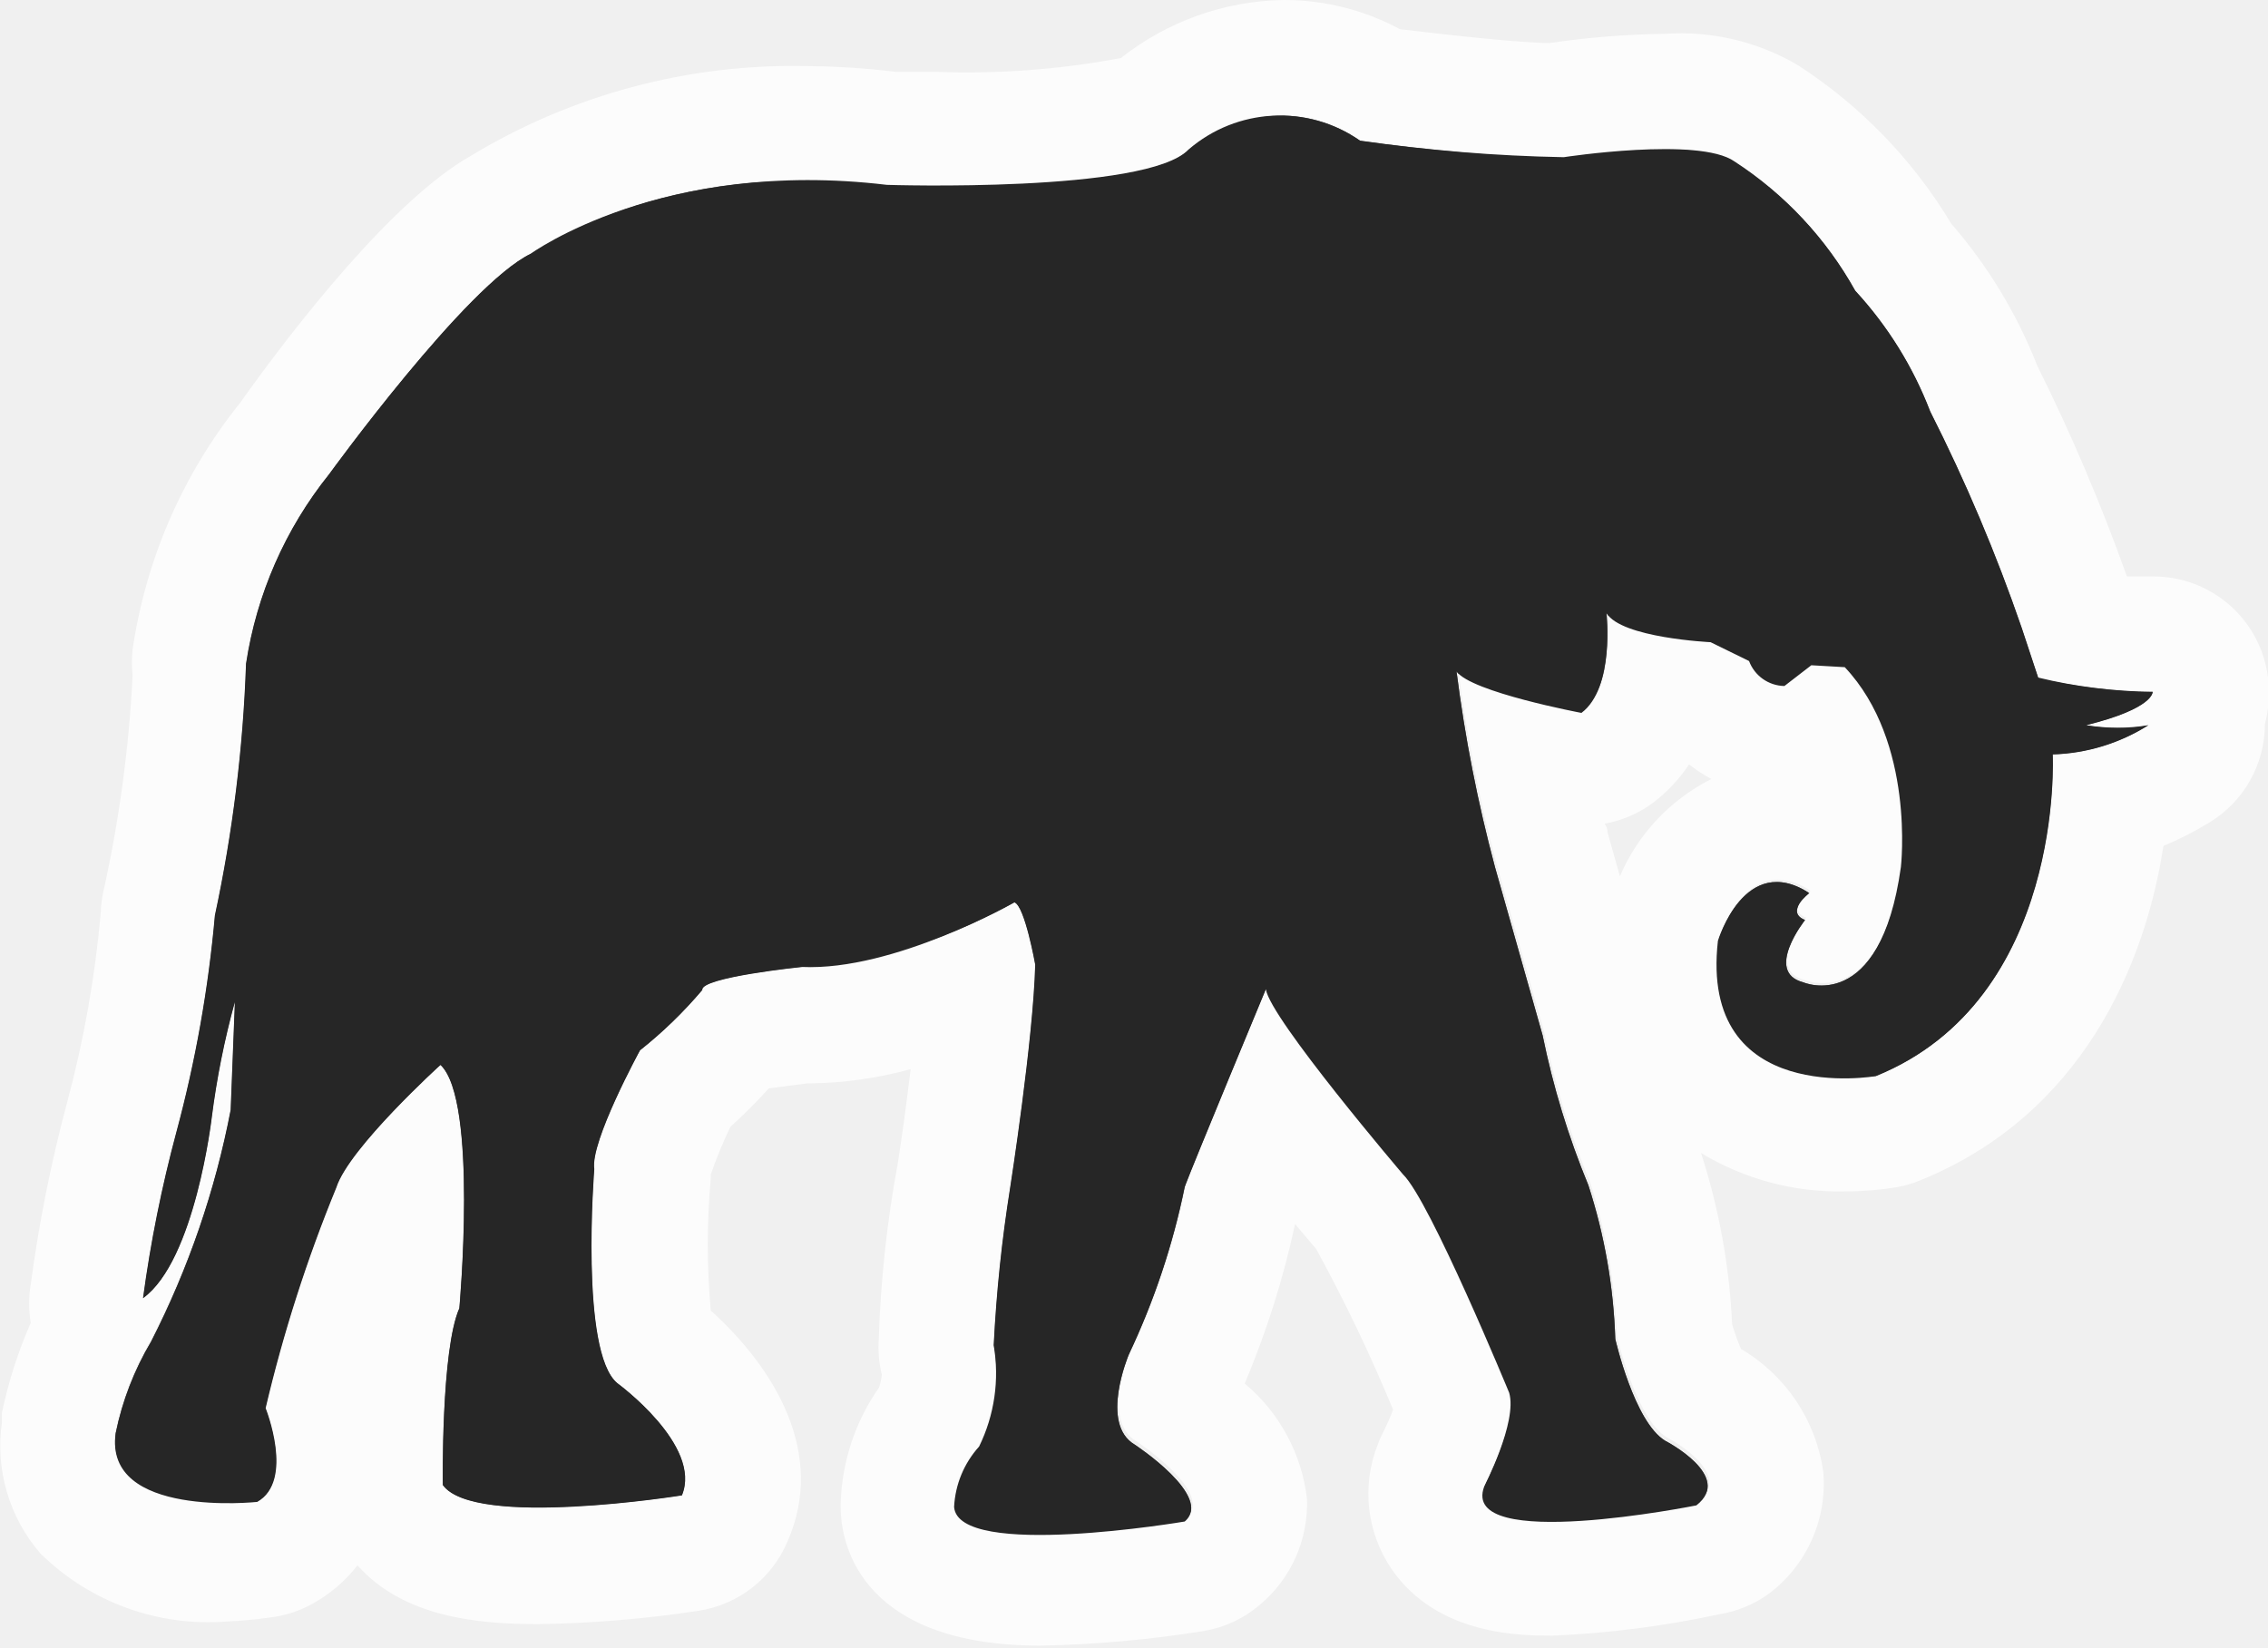
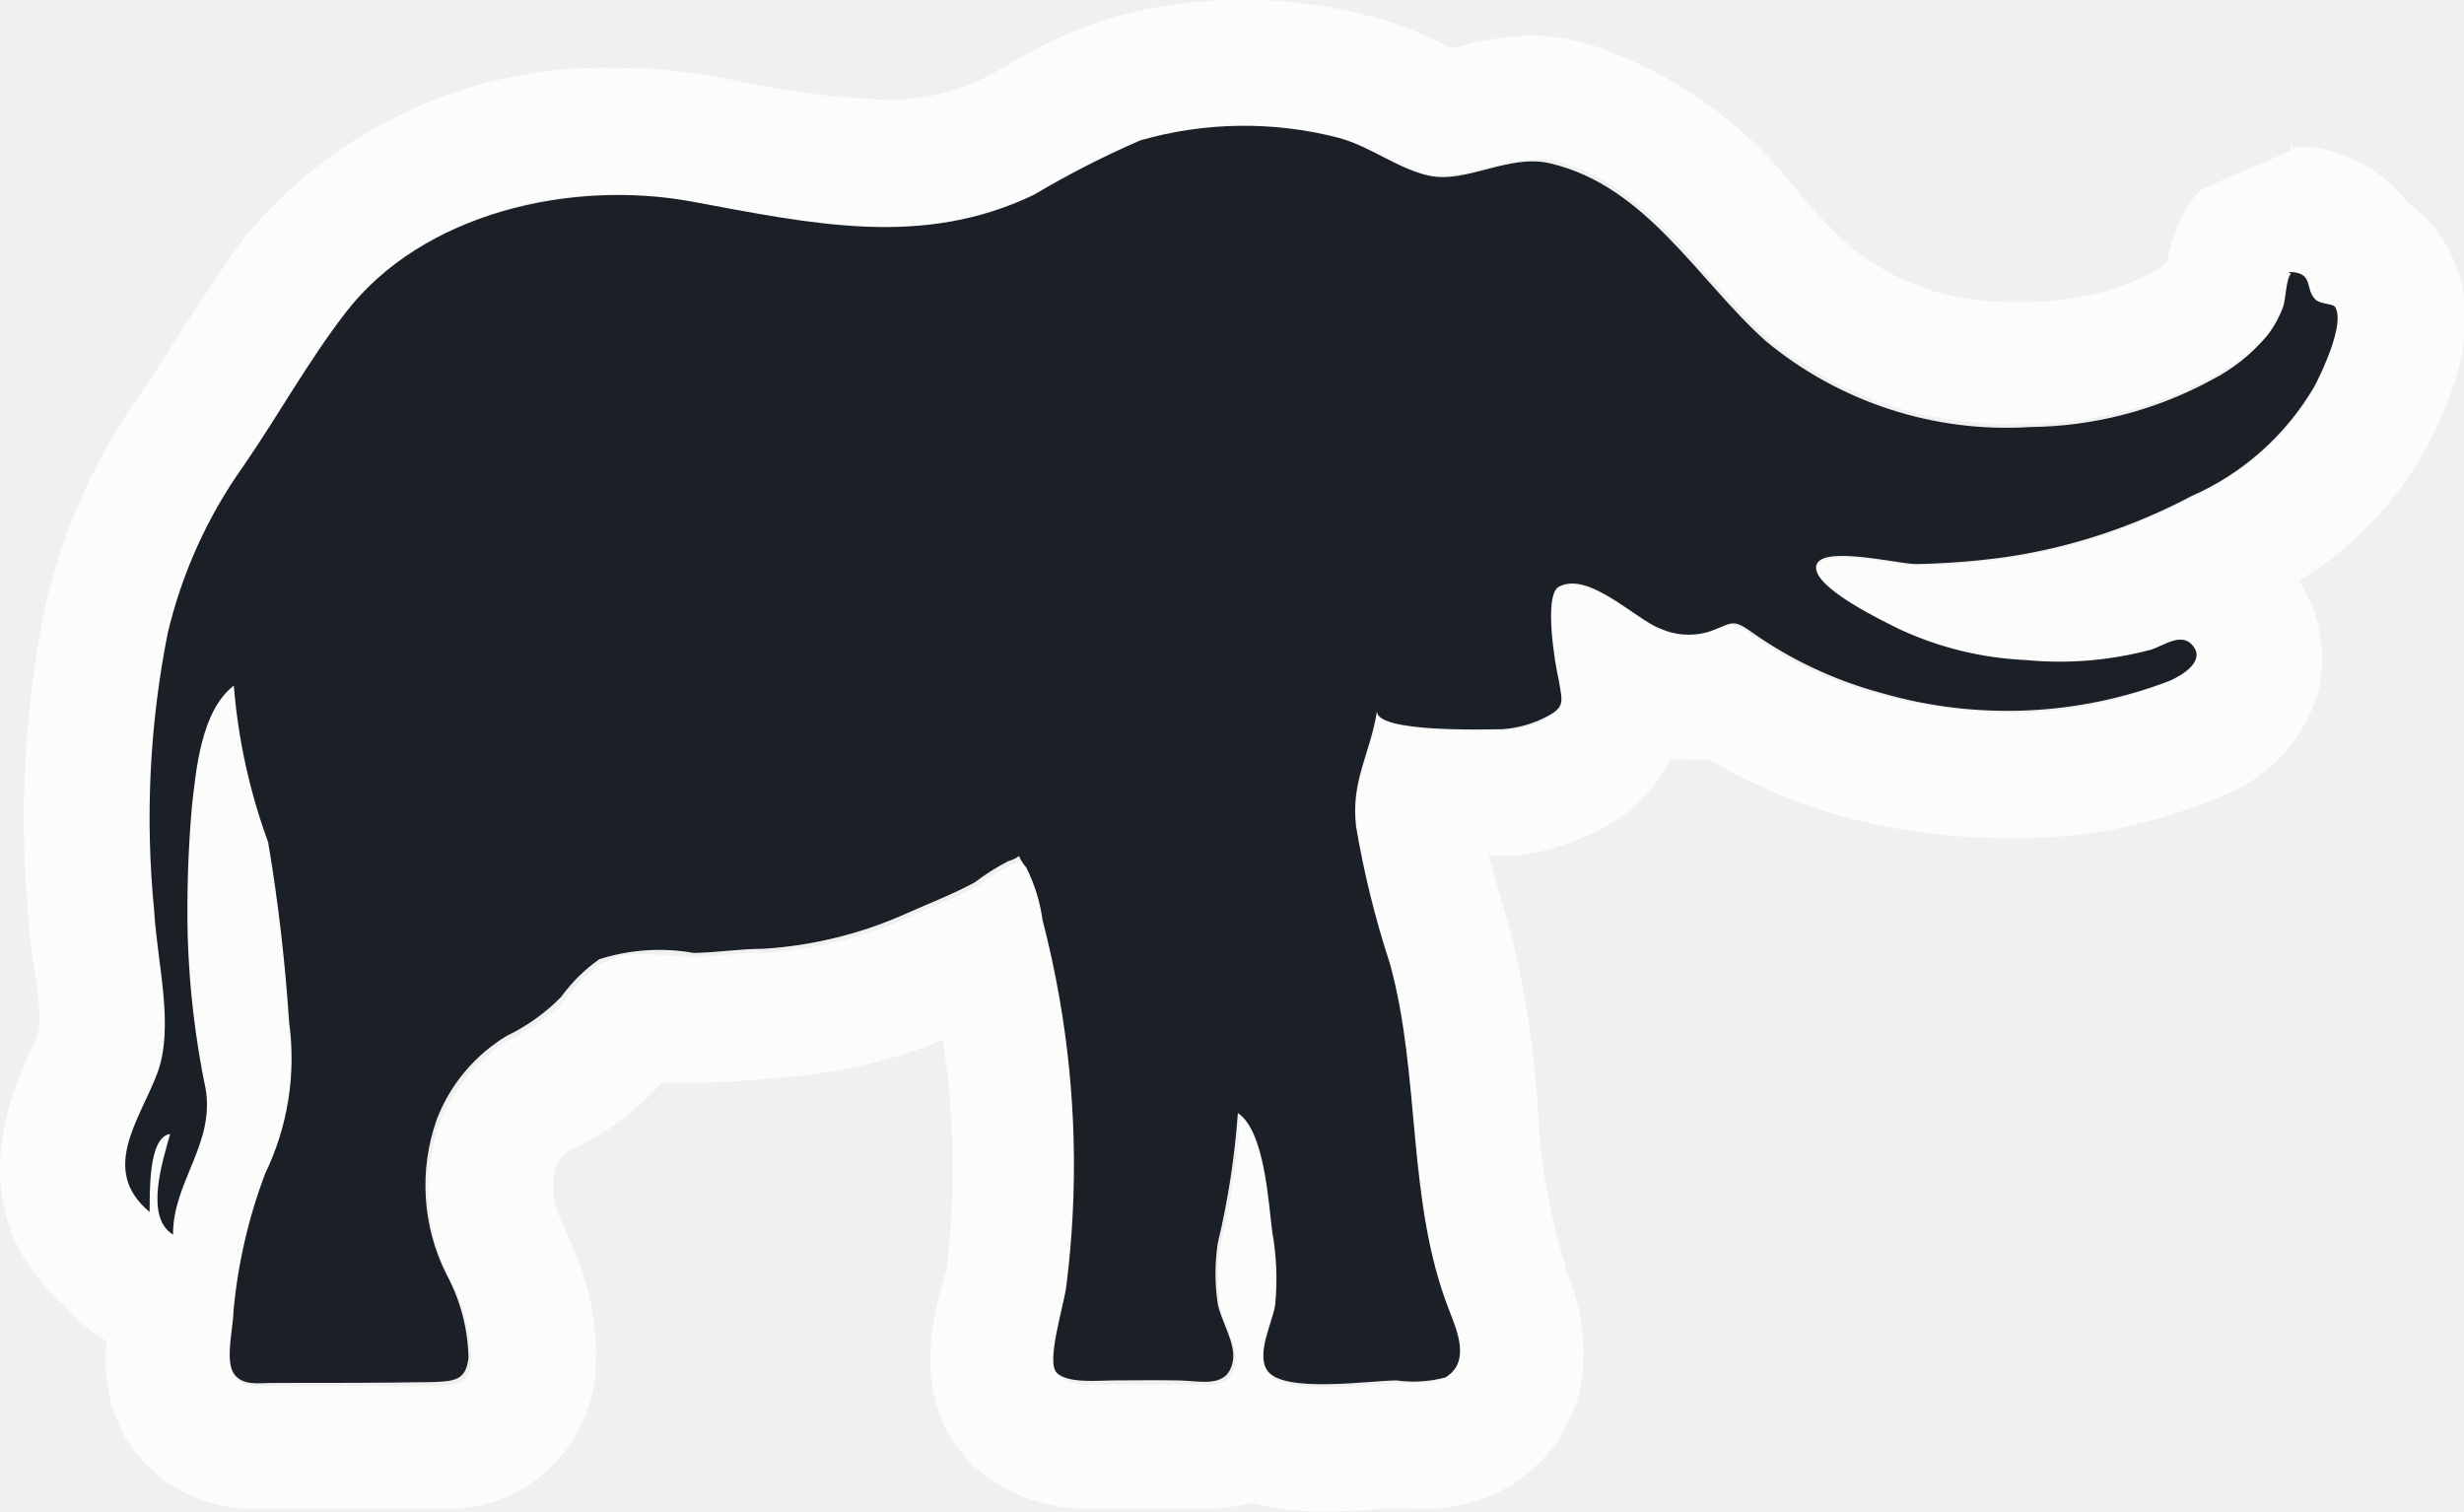
- <svg xmlns="http://www.w3.org/2000/svg" viewBox="0 0 59 42.88">
+ <svg xmlns="http://www.w3.org/2000/svg" viewBox="0 0 58.8 36.07">
  <defs>
-     <style>.a{opacity:0.8;}.b{fill:#262626;}.c{fill:#fff;}</style>
+     <style>.a{opacity:0.8;}.b{fill:#fff;}.c{fill:#1a2026;}</style>
  </defs>
  <g class="a">
-     <path class="b" d="M35.38,3.66a42.74,42.74,0,0,0,5.3.43s3.52-.54,4.44.11a9.53,9.53,0,0,1,3.14,3.36,9.81,9.81,0,0,1,1.95,3.14,44.58,44.58,0,0,1,2.38,5.63l.43,1.3A12.9,12.9,0,0,0,56,18s.05.43-1.73.87a5,5,0,0,0,1.62,0,4.92,4.92,0,0,1-2.49.76S53.73,26,48.8,28c0,0-4.6.81-4.11-3.52,0,0,.7-2.33,2.38-1.24,0,0-.65.49-.11.7,0,0-1.08,1.35-.05,1.62,0,0,2,.87,2.54-3,0,0,.38-3.25-1.46-5.2l-.87-.05-.7.54a1,1,0,0,1-.92-.65l-1-.49s-2.33-.11-2.71-.76c0,0,.22,1.95-.65,2.6,0,0-2.87-.54-3.25-1.08a38.46,38.46,0,0,0,1,5.09l1.24,4.38a21.37,21.37,0,0,0,1.19,3.9,14.47,14.47,0,0,1,.7,4s.49,2.16,1.3,2.65c0,0,1.79.92.81,1.68,0,0-6.17,1.24-5.52-.49,0,0,.87-1.68.65-2.44,0,0-2.06-5-2.76-5.68,0,0-3.46-4.06-3.57-4.82,0,0-1.89,4.55-2.11,5.14a19.18,19.18,0,0,1-1.46,4.38s-.76,1.79.16,2.33c0,0,2.06,1.35,1.3,2,0,0-5.9,1-6-.38a2.53,2.53,0,0,1,.65-1.57A4.34,4.34,0,0,0,25.85,35a38.16,38.16,0,0,1,.43-4.11s.6-3.84.65-5.79c0,0-.27-1.52-.54-1.62,0,0-3.14,1.79-5.52,1.68,0,0-2.65.27-2.6.6a11.41,11.41,0,0,1-1.62,1.57s-1.3,2.38-1.19,3.09c0,0-.38,4.76.6,5.57,0,0,2.22,1.62,1.68,2.92,0,0-5.41.87-6.22-.27,0,0-.05-3.52.43-4.6,0,0,.49-5.41-.49-6.33,0,0-2.38,2.16-2.71,3.19a38,38,0,0,0-1.84,5.74s.76,1.89-.22,2.44c0,0-4,.43-3.68-1.79a7.66,7.66,0,0,1,.92-2.38A22.53,22.53,0,0,0,6,28.88l.11-2.81a21.66,21.66,0,0,0-.6,3s-.43,3.73-1.79,4.71a34.3,34.3,0,0,1,.87-4.33,32.87,32.87,0,0,0,1-5.63,37.42,37.42,0,0,0,.81-6.55,10.36,10.36,0,0,1,2.16-4.93s3.57-4.93,5.25-5.74c0,0,3.41-2.49,9.26-1.79,0,0,6.77.22,7.85-.92A3.64,3.64,0,0,1,35.38,3.66Z" />
-     <path class="c" d="M33.39,3a3.42,3.42,0,0,1,2,.66s3.56.46,4.9.46a2.06,2.06,0,0,0,.41,0,20.17,20.17,0,0,1,2.63-.21,3.6,3.6,0,0,1,1.81.32,9.52,9.52,0,0,1,3.14,3.36,9.81,9.81,0,0,1,1.95,3.14,44.57,44.57,0,0,1,2.38,5.63l.43,1.3A18.37,18.37,0,0,0,55.7,18a1.12,1.12,0,0,0,.3,0s.05.43-1.73.87a6.28,6.28,0,0,0,.91.07,3,3,0,0,0,.71-.07,5,5,0,0,1-2.37.76H53.4S53.73,26,48.8,28A5.28,5.28,0,0,1,48,28c-1.3,0-3.64-.43-3.28-3.58,0,0,.46-1.53,1.53-1.53a1.57,1.57,0,0,1,.85.29s-.65.49-.11.7c0,0-1.08,1.35-.05,1.62a1.29,1.29,0,0,0,.47.08c.63,0,1.7-.41,2.08-3.11,0,0,.38-3.25-1.46-5.2l-.87-.05-.7.54a1,1,0,0,1-.92-.65l-1-.49s-2.33-.11-2.71-.76c0,0,.22,1.95-.65,2.6,0,0-2.87-.54-3.25-1.08a38.46,38.46,0,0,0,1,5.09l1.24,4.38a21.37,21.37,0,0,0,1.19,3.9,14.47,14.47,0,0,1,.7,4s.49,2.16,1.3,2.65c0,0,1.79.92.81,1.68a23.32,23.32,0,0,1-3.77.43c-1.13,0-2-.21-1.75-.92,0,0,.87-1.68.65-2.44,0,0-2.06-5-2.76-5.68,0,0-3.46-4.06-3.57-4.82,0,0-1.89,4.55-2.11,5.14a19.18,19.18,0,0,1-1.46,4.38s-.76,1.79.16,2.33c0,0,2.06,1.35,1.3,2a27.47,27.47,0,0,1-3.75.34c-1.18,0-2.18-.16-2.2-.72a2.53,2.53,0,0,1,.65-1.57A4.34,4.34,0,0,0,25.85,35a38.16,38.16,0,0,1,.43-4.11s.6-3.84.65-5.79c0,0-.27-1.52-.54-1.62a13.39,13.39,0,0,1-5.31,1.68h-.21s-2.65.27-2.6.6a11.41,11.41,0,0,1-1.62,1.57s-1.3,2.38-1.19,3.09c0,0-.38,4.76.6,5.57,0,0,2.22,1.62,1.68,2.92a27.64,27.64,0,0,1-3.72.32c-1.14,0-2.19-.14-2.51-.59,0,0-.05-3.52.43-4.6,0,0,.49-5.41-.49-6.33,0,0-2.38,2.16-2.71,3.19a38,38,0,0,0-1.84,5.74s.76,1.89-.22,2.44c0,0-.31,0-.75,0-1.13,0-3.12-.22-2.93-1.82a7.66,7.66,0,0,1,.92-2.38A22.53,22.53,0,0,0,6,28.88l.11-2.81a21.66,21.66,0,0,0-.6,3s-.43,3.73-1.79,4.71a34.3,34.3,0,0,1,.87-4.33,32.87,32.87,0,0,0,1-5.63,37.42,37.42,0,0,0,.81-6.55,10.36,10.36,0,0,1,2.16-4.93s3.57-4.93,5.25-5.74A12.93,12.93,0,0,1,21,4.72a17.21,17.21,0,0,1,2.06.13l1.28,0c2,0,5.78-.11,6.57-.94A4,4,0,0,1,33.39,3m22.5,15.87h0M33.39,0h0a7,7,0,0,0-4.23,1.51,21.61,21.61,0,0,1-4.79.36H23.31A20.26,20.26,0,0,0,21,1.72a16.17,16.17,0,0,0-8.76,2.34c-2,1.13-4.58,4.43-6,6.43a13.34,13.34,0,0,0-2.79,6.41,3,3,0,0,0,0,.67,33.56,33.56,0,0,1-.77,5.67,3,3,0,0,0-.06.52,28.69,28.69,0,0,1-.87,4.91A37.38,37.38,0,0,0,.8,33.42a3,3,0,0,0,0,1,11.88,11.88,0,0,0-.75,2.34q0,.12,0,.25a4.28,4.28,0,0,0,1,3.41,6.22,6.22,0,0,0,4.88,1.77A10.55,10.55,0,0,0,7,42.09a3,3,0,0,0,1.13-.36,3.83,3.83,0,0,0,1.17-1c1.2,1.35,3.12,1.53,4.7,1.53a30.65,30.65,0,0,0,4.19-.35,3,3,0,0,0,2.3-1.81c1-2.28-.33-4.49-2-6a19.06,19.06,0,0,1,0-3.44v-.1A12.1,12.1,0,0,1,19,29.32a14,14,0,0,0,1-1l1-.13h.09a10.44,10.44,0,0,0,2.6-.37c-.12,1-.25,1.92-.34,2.48a30.25,30.25,0,0,0-.49,4.55,3,3,0,0,0,.08.92,1.75,1.75,0,0,1-.07.33,5.54,5.54,0,0,0-1,3s0,.08,0,.12c0,1.08.64,3.6,5.2,3.6a30.45,30.45,0,0,0,4.24-.38,3,3,0,0,0,1.46-.68A3.43,3.43,0,0,0,34,39a4.6,4.6,0,0,0-1.62-3,23.3,23.3,0,0,0,1.31-4.15l.55.65,0,0a42.36,42.36,0,0,1,2,4.18,6.18,6.18,0,0,1-.26.59,3,3,0,0,0-.14.32,3.48,3.48,0,0,0,.37,3.25c1.19,1.72,3.37,1.72,4.18,1.72A25.72,25.72,0,0,0,44.74,42,3,3,0,0,0,46,41.48a3.58,3.58,0,0,0,1.43-3.19,4.42,4.42,0,0,0-2.14-3.19,6.54,6.54,0,0,1-.23-.64A17,17,0,0,0,44.25,30,6.92,6.92,0,0,0,48,31a8.16,8.16,0,0,0,1.35-.11,3,3,0,0,0,.61-.18c4.18-1.7,5.84-5.57,6.32-8.7a8.41,8.41,0,0,0,1.18-.6,3,3,0,0,0,1.46-2.57A3.2,3.2,0,0,0,59,17.63,3,3,0,0,0,56,15l-.39,0-.28,0A49.91,49.91,0,0,0,53,9.52a12.75,12.75,0,0,0-2.24-3.7,12.66,12.66,0,0,0-4-4.13A6,6,0,0,0,43.31.88a22.77,22.77,0,0,0-3,.24c-.71,0-2.56-.2-3.89-.36a6.35,6.35,0,0,0-3-.76Zm8.31,21.44A3,3,0,0,0,43,20.89a4.15,4.15,0,0,0,.94-1,4,4,0,0,0,.58.38,5.07,5.07,0,0,0-2.38,2.53l-.32-1.14q0-.12-.08-.23Z" />
+     <path class="b" d="M54.61,6.49c.64,0,.37.42.66.67.1.09.4.09.45.16.25.38-.3,1.54-.49,1.9a6.35,6.35,0,0,1-2.94,2.62,13.76,13.76,0,0,1-4.4,1.45,18.15,18.15,0,0,1-2.17.17c-.42,0-2.3-.47-2.38.05s1.66,1.34,2,1.51a8,8,0,0,0,3,.73,8.45,8.45,0,0,0,3-.25c.31-.1.73-.43,1-.08s-.22.67-.55.82a10.81,10.81,0,0,1-6.88.3,9.76,9.76,0,0,1-3.1-1.45c-.51-.37-.48-.19-1.08,0A1.67,1.67,0,0,1,39.62,15c-.59-.22-1.71-1.38-2.42-1-.37.2-.09,1.87,0,2.24.09.55.16.65-.41.92a2.72,2.72,0,0,1-.93.24c-.27,0-3.06.1-3-.44-.15,1-.63,1.67-.5,2.76A22.59,22.59,0,0,0,33.17,23c.74,2.69.39,5.65,1.41,8.26.18.47.53,1.24-.09,1.61a3,3,0,0,1-1.17.07c-.61,0-2.71.32-3.08-.24-.27-.4.13-1.15.19-1.56a6.36,6.36,0,0,0-.07-1.75c-.09-.68-.18-2.41-.82-2.83a19.31,19.31,0,0,1-.48,3.11,4.87,4.87,0,0,0,0,1.44c.08.42.44.95.36,1.37-.12.66-.75.47-1.29.46s-1.05,0-1.58,0c-.34,0-1.06.08-1.33-.18s.18-1.63.23-2.1a23.08,23.08,0,0,0-.17-6.86c-.11-.62-.24-1.23-.4-1.84a4,4,0,0,0-.39-1.26c-.32-.39,0-.28-.43-.15a5.15,5.15,0,0,0-.79.5c-.51.28-1.06.49-1.6.73a9.85,9.85,0,0,1-3.45.86c-.55,0-1.11.09-1.66.1a4.71,4.71,0,0,0-2.26.15,3.91,3.91,0,0,0-.91.9,4.65,4.65,0,0,1-1.3.93,4,4,0,0,0-1.67,2,4.73,4.73,0,0,0,.23,3.68,4.37,4.37,0,0,1,.53,2c-.06.54-.33.56-.87.58C9.08,33,7.77,33,6.5,33c-.33,0-.73.08-.93-.24s0-1.11,0-1.45A12.43,12.43,0,0,1,6.33,28,6.31,6.31,0,0,0,6.9,24.4a42.7,42.7,0,0,0-.5-4.3,14.09,14.09,0,0,1-.82-3.74c-.78.6-.9,2-1,2.88a28.23,28.23,0,0,0-.1,3.13A21.13,21.13,0,0,0,4.91,26c.21,1.31-.79,2.22-.78,3.46-.7-.42-.23-1.81-.07-2.4-.54.07-.48,1.49-.49,1.86-1.2-1-.24-2.19.18-3.3s0-2.64-.07-3.88A22.61,22.61,0,0,1,4,15.12a11.39,11.39,0,0,1,1.81-4c.82-1.19,1.55-2.51,2.43-3.65,1.84-2.4,5.4-3.19,8.27-2.66S22,5.93,24.67,4.65a22.7,22.7,0,0,1,2.54-1.3,9,9,0,0,1,4.74-.06c.74.2,1.42.74,2.14.9C35,4.39,36,3.66,37,3.9c2.29.54,3.5,2.77,5.14,4.24a9,9,0,0,0,6.3,2.05,9.26,9.26,0,0,0,4.31-1.11A4.26,4.26,0,0,0,54.11,8a2.58,2.58,0,0,0,.37-.67c.07-.18.07-.67.19-.8Z" />
+     <path class="b" d="M29.74,3h.15a8.36,8.36,0,0,1,2.06.28c.74.2,1.42.74,2.14.9a1.69,1.69,0,0,0,.36,0c.69,0,1.41-.37,2.14-.37a1.9,1.9,0,0,1,.44,0c2.29.54,3.5,2.77,5.14,4.24a8.85,8.85,0,0,0,5.93,2.06h.37a9.26,9.26,0,0,0,4.31-1.11A4.26,4.26,0,0,0,54.11,8a2.58,2.58,0,0,0,.37-.67c.07-.18.07-.66.18-.8.57,0,.33.42.61.67.1.09.4.09.45.16.25.38-.3,1.54-.49,1.9a6.35,6.35,0,0,1-2.94,2.62,13.76,13.76,0,0,1-4.4,1.45,18.15,18.15,0,0,1-2.17.17h0c-.28,0-1.15-.19-1.75-.19-.34,0-.59.06-.62.24-.1.62,1.66,1.34,2,1.51a8,8,0,0,0,3,.73l.84,0a7.14,7.14,0,0,0,2.11-.27,2.67,2.67,0,0,1,.68-.23.34.34,0,0,1,.29.16c.32.46-.22.67-.55.82A9.19,9.19,0,0,1,48,17a12,12,0,0,1-3.14-.42,9.76,9.76,0,0,1-3.1-1.45.84.84,0,0,0-.46-.22,4.43,4.43,0,0,0-.62.18,1.75,1.75,0,0,1-.43.06,1.73,1.73,0,0,1-.62-.12c-.5-.19-1.4-1.07-2.1-1.07a.66.66,0,0,0-.32.08c-.37.2-.09,1.87,0,2.24.09.55.16.65-.41.92a2.72,2.72,0,0,1-.93.24c-.08,0-.36,0-.72,0-.91,0-2.33-.08-2.27-.47-.15,1-.63,1.67-.5,2.76A22.59,22.59,0,0,0,33.17,23c.74,2.69.39,5.65,1.41,8.26.18.47.53,1.24-.09,1.61A1.12,1.12,0,0,1,34,33l-.62,0h0c-.32,0-1.07.1-1.75.1s-1.15-.07-1.33-.33.13-1.15.19-1.56a6.36,6.36,0,0,0-.07-1.75c-.09-.68-.18-2.41-.82-2.83a19.31,19.31,0,0,1-.48,3.11,4.87,4.87,0,0,0,0,1.44c.08.42.44.95.36,1.37s-.35.49-.67.49-.41,0-.61,0H26.1a1.25,1.25,0,0,1-.82-.19c-.38-.38.18-1.63.23-2.1a23.08,23.08,0,0,0-.17-6.86c-.11-.62-.24-1.23-.4-1.84a4,4,0,0,0-.39-1.26.62.62,0,0,1-.16-.27.64.64,0,0,1-.28.12,5.15,5.15,0,0,0-.79.5c-.51.28-1.06.49-1.6.73a9.85,9.85,0,0,1-3.45.86c-.55,0-1.11.09-1.66.1h0c-.39,0-.82-.06-1.24-.06a2,2,0,0,0-1,.21,3.91,3.91,0,0,0-.91.9,4.65,4.65,0,0,1-1.3.93,4,4,0,0,0-1.67,2,4.73,4.73,0,0,0,.23,3.68,4.37,4.37,0,0,1,.53,2c-.06.54-.33.56-.87.58s-1.12,0-1.68,0c-.73,0-1.45,0-2.17,0H6.15a.61.61,0,0,1-.58-.24c-.19-.3,0-1.11,0-1.45A12.43,12.43,0,0,1,6.33,28,6.31,6.31,0,0,0,6.9,24.4a42.7,42.7,0,0,0-.5-4.3,14.09,14.09,0,0,1-.82-3.74c-.78.6-.9,2-1,2.88a28.23,28.23,0,0,0-.1,3.13A21.13,21.13,0,0,0,4.91,26c.21,1.31-.79,2.22-.78,3.46-.7-.42-.23-1.81-.07-2.4-.54.07-.48,1.49-.49,1.86-1.2-1-.24-2.19.18-3.3s0-2.64-.07-3.88A22.61,22.61,0,0,1,4,15.12a11.39,11.39,0,0,1,1.81-4c.82-1.19,1.55-2.51,2.43-3.65a8.19,8.19,0,0,1,6.51-2.82,9.69,9.69,0,0,1,1.75.16,25.64,25.64,0,0,0,4.58.6,8.07,8.07,0,0,0,3.56-.76,22.7,22.7,0,0,1,2.54-1.3A8.15,8.15,0,0,1,29.74,3M54.67,6.49h0m0,0h0M29.74,0a11,11,0,0,0-3.47.5,11.25,11.25,0,0,0-2.14,1c-.27.16-.53.31-.75.41a5.09,5.09,0,0,1-2.27.47,20.36,20.36,0,0,1-3.56-.46l-.48-.09a12.69,12.69,0,0,0-2.3-.21,11.13,11.13,0,0,0-8.9,4C5.27,6.43,4.75,7.25,4.26,8c-.31.49-.6.95-.89,1.37a14.37,14.37,0,0,0-2.27,5A25.28,25.28,0,0,0,.69,22c0,.42.09.81.14,1.2a6.24,6.24,0,0,1,.1,1.41c-.05.13-.12.28-.19.43-.44,1-1.78,3.85.8,6.11a3.68,3.68,0,0,0,1,.85A3.86,3.86,0,0,0,3,34.32,3.52,3.52,0,0,0,6.15,36h.29c.57,0,1.38,0,2.23,0,.66,0,1.26,0,1.84,0a3.53,3.53,0,0,0,3.7-3.26,6.35,6.35,0,0,0-.66-3.24l-.08-.2a2.13,2.13,0,0,1-.24-1.37,1.08,1.08,0,0,1,.38-.51l.09,0a7.16,7.16,0,0,0,2-1.48l.09-.11c.28,0,.56,0,.83,0h.06c.66,0,1.27-.05,1.89-.11a12.91,12.91,0,0,0,3.93-.9,20.06,20.06,0,0,1,.09,5.45l-.05.19c-.28,1-.86,3,.68,4.51A4.06,4.06,0,0,0,26.1,36h2.14l.56,0a4,4,0,0,0,1.06-.14,6.31,6.31,0,0,0,1.71.2c.54,0,1.07,0,1.45-.07l.32,0h.08L34,36A3.93,3.93,0,0,0,36,35.48c.65-.39,2.67-1.92,1.36-5.22l0-.06a14.32,14.32,0,0,1-.66-3.77,23.59,23.59,0,0,0-.65-4.19c-.08-.3-.17-.61-.26-.91s-.18-.62-.26-.91c.21,0,.45,0,.63,0A5.66,5.66,0,0,0,38,19.88a3.78,3.78,0,0,0,1.87-1.76h.32a4.64,4.64,0,0,0,.59,0,13.17,13.17,0,0,0,3.23,1.37A15,15,0,0,0,48,20a12.16,12.16,0,0,0,5-1,3.8,3.8,0,0,0,2.3-2.41,3.39,3.39,0,0,0-.44-2.73,8.4,8.4,0,0,0,3.1-3.29c.46-.92,1.53-3.06.3-4.91a3,3,0,0,0-.8-.82,3.45,3.45,0,0,0-2.61-1.35l-.14.06V3.49h0v.07h0l0-.08h-.05V3.6l-2.16.93a3.48,3.48,0,0,0-.78,1.73,2.06,2.06,0,0,1-.34.23,6.25,6.25,0,0,1-2.91.71H48.1a5.91,5.91,0,0,1-3.92-1.29A16,16,0,0,1,43,4.7,10.25,10.25,0,0,0,37.72,1,4.91,4.91,0,0,0,36.59.85a7.15,7.15,0,0,0-1.85.28l-.16,0-.23-.12A8,8,0,0,0,32.72.39,11.36,11.36,0,0,0,29.92,0ZM54.67,9.49h0Z" />
  </g>
-   <path class="b" d="M35.38,3.66a42.74,42.74,0,0,0,5.3.43s3.52-.54,4.44.11a9.53,9.53,0,0,1,3.14,3.36,9.81,9.81,0,0,1,1.95,3.14,44.58,44.58,0,0,1,2.38,5.63l.43,1.3A12.9,12.9,0,0,0,56,18s.05.43-1.73.87a5,5,0,0,0,1.62,0,4.92,4.92,0,0,1-2.49.76S53.73,26,48.8,28c0,0-4.6.81-4.11-3.52,0,0,.7-2.33,2.38-1.24,0,0-.65.49-.11.7,0,0-1.08,1.35-.05,1.62,0,0,2,.87,2.54-3,0,0,.38-3.25-1.46-5.2l-.87-.05-.7.54a1,1,0,0,1-.92-.65l-1-.49s-2.33-.11-2.71-.76c0,0,.22,1.95-.65,2.6,0,0-2.87-.54-3.25-1.08a38.46,38.46,0,0,0,1,5.09l1.24,4.38a21.37,21.37,0,0,0,1.19,3.9,14.47,14.47,0,0,1,.7,4s.49,2.16,1.3,2.65c0,0,1.79.92.81,1.68,0,0-6.17,1.24-5.52-.49,0,0,.87-1.68.65-2.44,0,0-2.06-5-2.76-5.68,0,0-3.46-4.06-3.57-4.82,0,0-1.89,4.55-2.11,5.14a19.18,19.18,0,0,1-1.46,4.38s-.76,1.79.16,2.33c0,0,2.06,1.35,1.3,2,0,0-5.9,1-6-.38a2.53,2.53,0,0,1,.65-1.57A4.34,4.34,0,0,0,25.85,35a38.16,38.16,0,0,1,.43-4.11s.6-3.84.65-5.79c0,0-.27-1.52-.54-1.62,0,0-3.14,1.79-5.52,1.68,0,0-2.65.27-2.6.6a11.41,11.41,0,0,1-1.62,1.57s-1.3,2.38-1.19,3.09c0,0-.38,4.76.6,5.57,0,0,2.22,1.62,1.68,2.92,0,0-5.41.87-6.22-.27,0,0-.05-3.52.43-4.6,0,0,.49-5.41-.49-6.33,0,0-2.38,2.16-2.71,3.19a38,38,0,0,0-1.84,5.74s.76,1.89-.22,2.44c0,0-4,.43-3.68-1.79a7.66,7.66,0,0,1,.92-2.38A22.53,22.53,0,0,0,6,28.88l.11-2.81a21.66,21.66,0,0,0-.6,3s-.43,3.73-1.79,4.71a34.3,34.3,0,0,1,.87-4.33,32.87,32.87,0,0,0,1-5.63,37.42,37.42,0,0,0,.81-6.55,10.36,10.36,0,0,1,2.16-4.93s3.57-4.93,5.25-5.74c0,0,3.41-2.49,9.26-1.79,0,0,6.77.22,7.85-.92A3.64,3.64,0,0,1,35.38,3.66Z" />
+   <path class="c" d="M54.61,6.49c.64,0,.37.42.66.67.1.09.4.09.45.16.25.38-.3,1.54-.49,1.9a6.35,6.35,0,0,1-2.94,2.62,13.76,13.76,0,0,1-4.4,1.45,18.15,18.15,0,0,1-2.17.17c-.42,0-2.3-.47-2.38.05s1.66,1.34,2,1.51a8,8,0,0,0,3,.73,8.45,8.45,0,0,0,3-.25c.31-.1.73-.43,1-.08s-.22.67-.55.82a10.81,10.81,0,0,1-6.88.3,9.76,9.76,0,0,1-3.1-1.45c-.51-.37-.48-.19-1.08,0A1.67,1.67,0,0,1,39.62,15c-.59-.22-1.71-1.38-2.42-1-.37.2-.09,1.87,0,2.24.09.55.16.65-.41.92a2.72,2.72,0,0,1-.93.24c-.27,0-3.06.1-3-.44-.15,1-.63,1.67-.5,2.76A22.59,22.59,0,0,0,33.17,23c.74,2.69.39,5.65,1.41,8.26.18.47.53,1.24-.09,1.61a3,3,0,0,1-1.17.07c-.61,0-2.71.32-3.08-.24-.27-.4.13-1.15.19-1.56a6.36,6.36,0,0,0-.07-1.75c-.09-.68-.18-2.41-.82-2.83a19.31,19.31,0,0,1-.48,3.11,4.87,4.87,0,0,0,0,1.44c.08.42.44.95.36,1.37-.12.66-.75.47-1.29.46s-1.05,0-1.58,0c-.34,0-1.06.08-1.33-.18s.18-1.63.23-2.1a23.08,23.08,0,0,0-.17-6.86c-.11-.62-.24-1.23-.4-1.84a4,4,0,0,0-.39-1.26c-.32-.39,0-.28-.43-.15a5.15,5.15,0,0,0-.79.5c-.51.28-1.06.49-1.6.73a9.85,9.85,0,0,1-3.45.86c-.55,0-1.11.09-1.66.1a4.71,4.71,0,0,0-2.26.15,3.91,3.91,0,0,0-.91.9,4.65,4.65,0,0,1-1.3.93,4,4,0,0,0-1.67,2,4.73,4.73,0,0,0,.23,3.68,4.37,4.37,0,0,1,.53,2c-.06.54-.33.56-.87.58C9.08,33,7.77,33,6.5,33c-.33,0-.73.08-.93-.24s0-1.11,0-1.45A12.43,12.43,0,0,1,6.33,28,6.31,6.31,0,0,0,6.9,24.4a42.7,42.7,0,0,0-.5-4.3,14.09,14.09,0,0,1-.82-3.74c-.78.6-.9,2-1,2.88a28.23,28.23,0,0,0-.1,3.13A21.13,21.13,0,0,0,4.91,26c.21,1.31-.79,2.22-.78,3.46-.7-.42-.23-1.81-.07-2.4-.54.07-.48,1.49-.49,1.86-1.2-1-.24-2.19.18-3.3s0-2.64-.07-3.88A22.61,22.61,0,0,1,4,15.12a11.39,11.39,0,0,1,1.81-4c.82-1.19,1.55-2.51,2.43-3.65,1.84-2.4,5.4-3.19,8.27-2.66S22,5.93,24.67,4.65a22.7,22.7,0,0,1,2.54-1.3,9,9,0,0,1,4.74-.06c.74.2,1.42.74,2.14.9C35,4.39,36,3.66,37,3.9c2.29.54,3.5,2.77,5.14,4.24a9,9,0,0,0,6.3,2.05,9.26,9.26,0,0,0,4.31-1.11A4.26,4.26,0,0,0,54.11,8a2.58,2.58,0,0,0,.37-.67c.07-.18.07-.67.19-.8Z" />
</svg>
